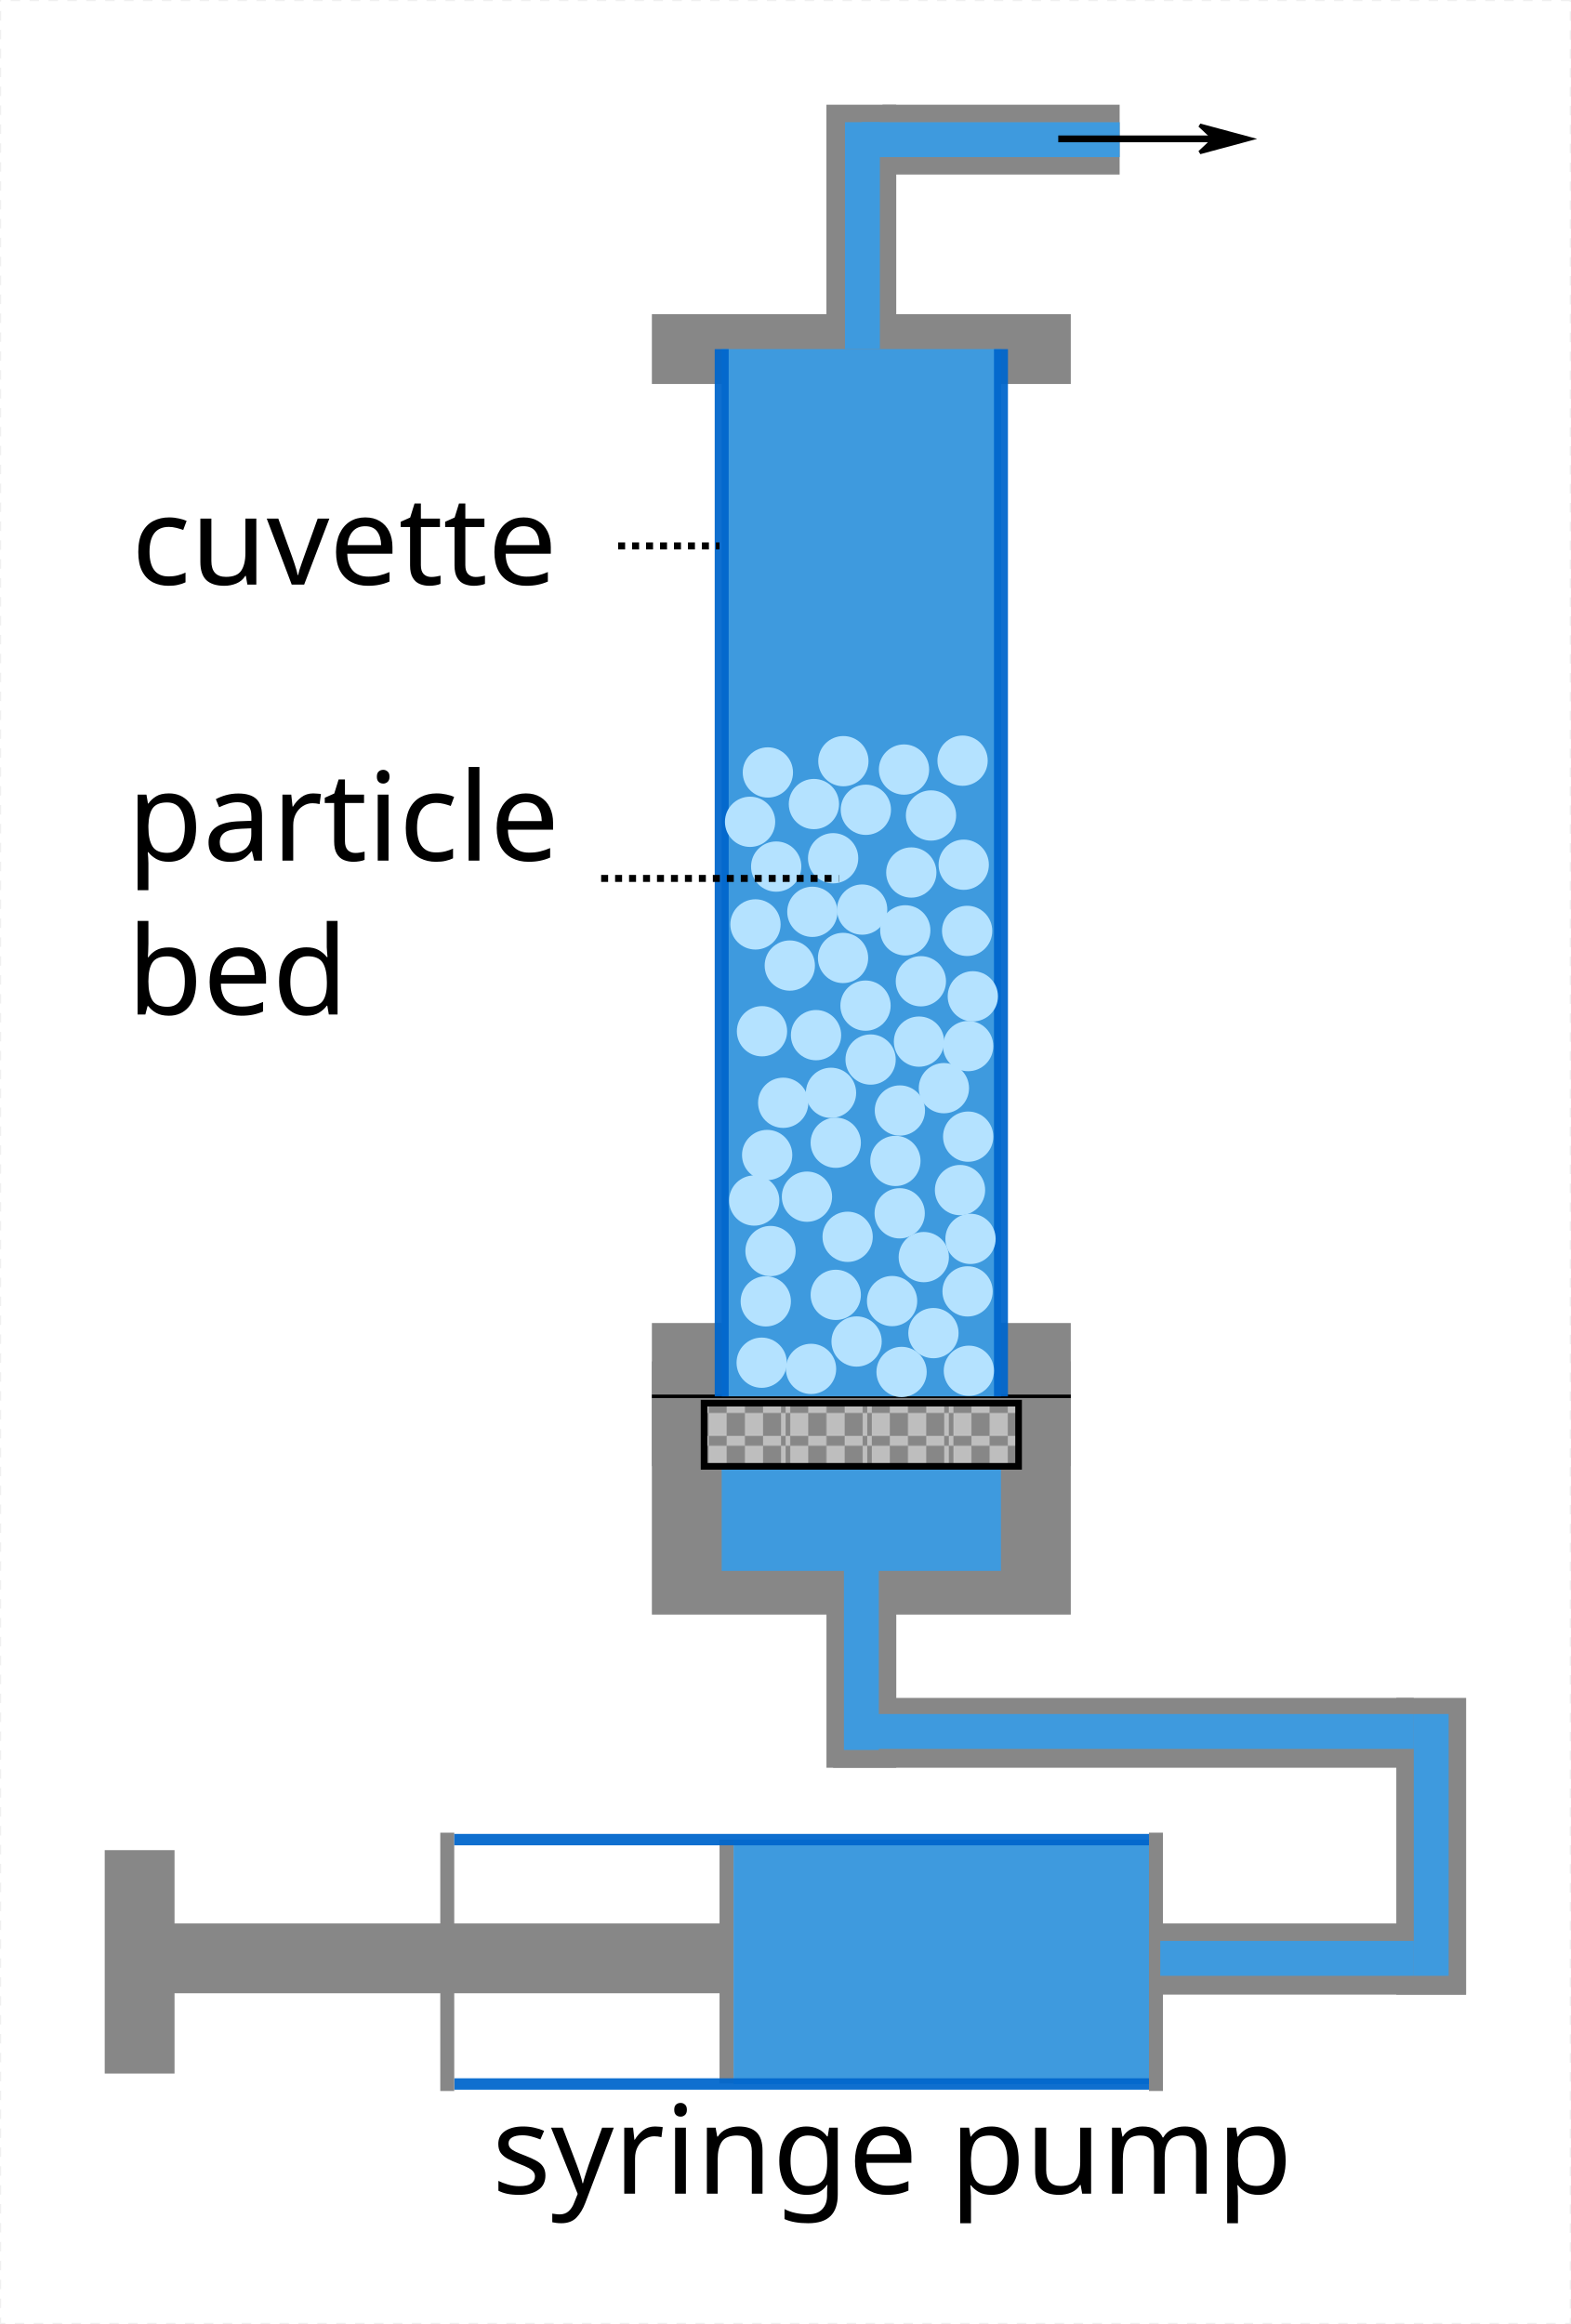
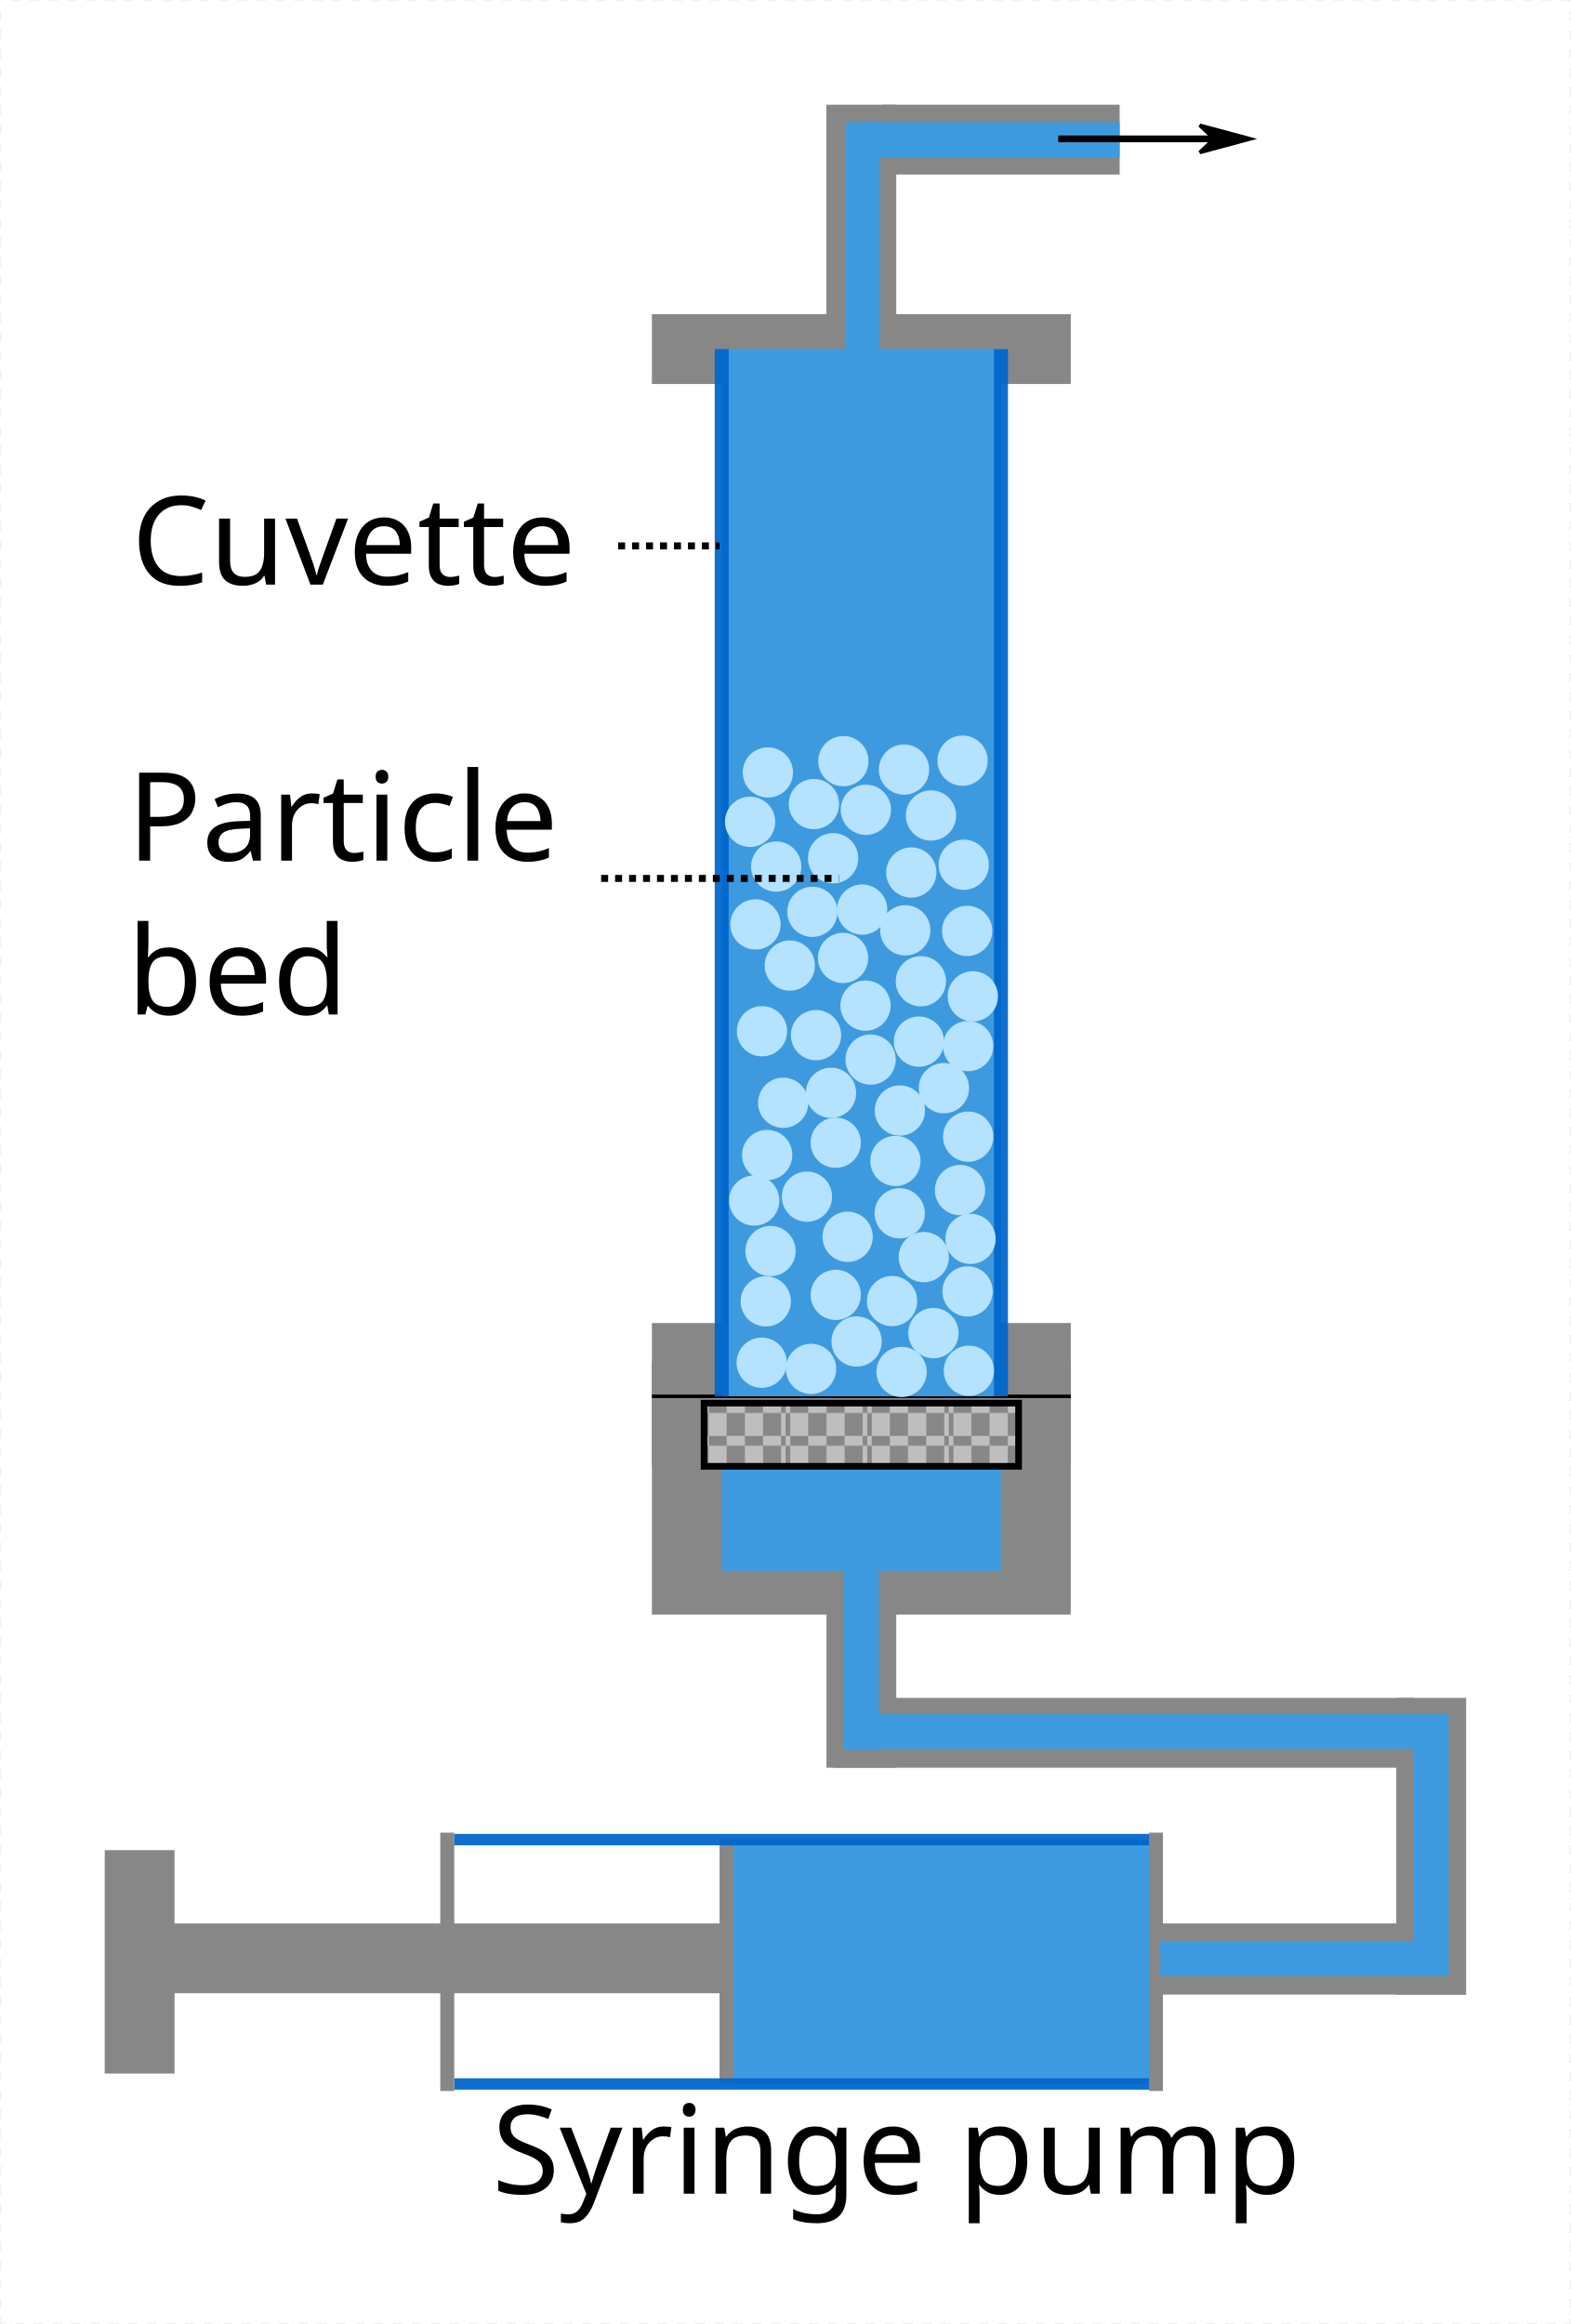
<svg xmlns="http://www.w3.org/2000/svg" xmlns:ns2="http://www.openswatchbook.org/uri/2009/osb" xmlns:xlink="http://www.w3.org/1999/xlink" width="225mm" height="332.871mm" viewBox="0 0 225 332.871" version="1.1" id="svg8">
  <defs id="defs2">
    <marker style="overflow:visible" id="marker4841" refX="0" refY="0" orient="auto">
      <path transform="matrix(0.4,0,0,0.4,4,0)" style="fill:#000000;fill-opacity:1;fill-rule:evenodd;stroke:#000000;stroke-width:1pt;stroke-opacity:1" d="M 0,0 5,-5 -12.5,0 5,5 Z" id="path4839" />
    </marker>
    <marker orient="auto" refY="0" refX="0" id="marker3439" style="overflow:visible">
      <path id="path3437" d="M 0,0 5,-5 -12.5,0 5,5 Z" style="fill:#000000;fill-opacity:1;fill-rule:evenodd;stroke:#000000;stroke-width:1pt;stroke-opacity:1" transform="matrix(-0.4,0,0,-0.4,-4,0)" />
    </marker>
    <marker orient="auto" refY="0" refX="0" id="Arrow2Lstart" style="overflow:visible">
      <path id="path1244" style="fill:#000000;fill-opacity:1;fill-rule:evenodd;stroke:#000000;stroke-width:0.625;stroke-linejoin:round;stroke-opacity:1" d="M 8.719,4.034 -2.207,0.016 8.719,-4.002 c -1.745,2.372 -1.735,5.617 -6e-7,8.035 z" transform="matrix(1.1,0,0,1.1,1.1,0)" />
    </marker>
    <marker orient="auto" refY="0" refX="0" id="Arrow1Lstart" style="overflow:visible">
      <path id="path1226" d="M 0,0 5,-5 -12.5,0 5,5 Z" style="fill:#000000;fill-opacity:1;fill-rule:evenodd;stroke:#000000;stroke-width:1pt;stroke-opacity:1" transform="matrix(0.8,0,0,0.8,10,0)" />
    </marker>
    <marker orient="auto" refY="0" refX="0" id="Arrow1Mend" style="overflow:visible">
      <path id="path1235" d="M 0,0 5,-5 -12.5,0 5,5 Z" style="fill:#000000;fill-opacity:1;fill-rule:evenodd;stroke:#000000;stroke-width:1pt;stroke-opacity:1" transform="matrix(-0.4,0,0,-0.4,-4,0)" />
    </marker>
    <marker orient="auto" refY="0" refX="0" id="Arrow1Lend" style="overflow:visible">
      <path id="path1229" d="M 0,0 5,-5 -12.5,0 5,5 Z" style="fill:#000000;fill-opacity:1;fill-rule:evenodd;stroke:#000000;stroke-width:1pt;stroke-opacity:1" transform="matrix(-0.8,0,0,-0.8,-10,0)" />
    </marker>
    <pattern xlink:href="#pattern2529" id="pattern2535" patternTransform="matrix(0.06870124,0,0,0.1240464,-63.56876,267.9759)" />
    <pattern xlink:href="#pattern2519" id="pattern2529" />
    <pattern xlink:href="#Checkerboardwhite" id="pattern2522" patternTransform="matrix(37.79528,0,0,37.79528,-28.34646,-1009.134)" />
    <pattern id="Checkerboardwhite" patternTransform="translate(0,0) scale(10,10)" height="2" width="2" patternUnits="userSpaceOnUse">
      <rect id="rect1811" height="1" width="1" y="0" x="0" style="fill:white;stroke:none" />
      <rect id="rect1813" height="1" width="1" y="1" x="1" style="fill:white;stroke:none" />
    </pattern>
    <linearGradient id="linearGradient2510" ns2:paint="solid">
      <stop style="stop-color:#878787;stop-opacity:1;" offset="0" id="stop2508" />
    </linearGradient>
    <pattern patternUnits="userSpaceOnUse" width="170.079" height="37.795" patternTransform="matrix(0.2645833,0,0,0.2645833,7.5,267)" id="pattern2519">
      <rect y="0" x="0" height="37.795" width="170.079" id="rect1013" style="opacity:0.459;fill:url(#pattern2522);fill-opacity:1;fill-rule:evenodd;stroke:none;stroke-width:4.042;stroke-linejoin:round;stroke-miterlimit:4;stroke-dasharray:none;stroke-dashoffset:0;stroke-opacity:1" />
    </pattern>
    <pattern patternUnits="userSpaceOnUse" width="170.079" height="37.795" patternTransform="matrix(0.2645833,0,0,0.2645833,7.5,267)" id="pattern2526">
      <rect id="rect2524" y="0" x="0" height="37.795" width="170.079" style="fill:url(#pattern2529);stroke:none;stroke-width:3.78" />
    </pattern>
  </defs>
  <g id="layer1" transform="translate(149.6,-67.00031)">
    <g id="g1613" transform="translate(-23.94749,4.334015)" />
    <g id="g2553">
      <g transform="translate(-81.62797)" id="g2025" />
      <g id="g3196" transform="translate(14.81667)">
        <rect style="opacity:1;fill:#ffffff;fill-opacity:1;fill-rule:evenodd;stroke:#ffffff;stroke-width:0.338;stroke-linejoin:round;stroke-miterlimit:1;stroke-dasharray:1.354, 1.354;stroke-dashoffset:0;stroke-opacity:1" id="rect5055" width="224.662" height="332.533" x="-164.247" y="67.17" />
        <g id="g5156">
          <g transform="matrix(1,0,0,0.53125,10.58333,159.8527)" id="g2605">
            <rect style="opacity:1;fill:#878787;fill-opacity:1;fill-rule:evenodd;stroke:none;stroke-width:2.88;stroke-linejoin:round;stroke-miterlimit:4;stroke-dasharray:none;stroke-dashoffset:0;stroke-opacity:1" id="rect1011" width="80" height="10" x="-363" y="25" transform="rotate(-90)" />
          </g>
          <g transform="rotate(180,-5.443321,204.5)" id="g2605-1">
            <rect y="287" x="0.158" height="10" width="60" id="rect815-7" style="opacity:1;fill:#878787;fill-opacity:1;fill-rule:evenodd;stroke:none;stroke-width:0.227;stroke-linejoin:round;stroke-miterlimit:4;stroke-dasharray:none;stroke-dashoffset:0;stroke-opacity:1" />
            <rect transform="rotate(-90)" y="25.158" x="-327" height="10" width="32" id="rect1011-8" style="opacity:1;fill:#878787;fill-opacity:1;fill-rule:evenodd;stroke:none;stroke-width:1.822;stroke-linejoin:round;stroke-miterlimit:4;stroke-dasharray:none;stroke-dashoffset:0;stroke-opacity:1" />
          </g>
          <rect y="256.5" x="-71.045" height="41.76" width="60" id="rect815" style="opacity:1;fill:#878787;fill-opacity:1;fill-rule:evenodd;stroke:none;stroke-width:0.465;stroke-linejoin:round;stroke-miterlimit:4;stroke-dasharray:none;stroke-dashoffset:0;stroke-opacity:1" />
          <rect style="fill:none;stroke:none" width="45" height="10" x="-63.545" y="267" id="rect2531" />
          <rect style="opacity:1;fill:#878787;fill-opacity:1;fill-rule:evenodd;stroke:none;stroke-width:0.279;stroke-linejoin:round;stroke-miterlimit:4;stroke-dasharray:none;stroke-dashoffset:0;stroke-opacity:1" id="rect815-30" width="60" height="15" x="-71.045" y="262" />
          <path style="fill:none;fill-rule:evenodd;stroke:#000000;stroke-width:0.5;stroke-linecap:butt;stroke-linejoin:miter;stroke-miterlimit:4;stroke-dasharray:none;stroke-opacity:1" d="m -71.045,267 c 20,0 40,0 60,0" id="path2598" />
          <rect transform="scale(-1)" y="-117" x="38.387" height="32.5" width="5" id="rect815-3-8-9" style="opacity:1;fill:#3e9ade;fill-opacity:1;fill-rule:evenodd;stroke:none;stroke-width:0.118;stroke-linejoin:round;stroke-miterlimit:4;stroke-dasharray:none;stroke-dashoffset:0;stroke-opacity:1" />
          <rect style="opacity:1;fill:#3e9ade;fill-opacity:1;fill-rule:evenodd;stroke:none;stroke-width:0.227;stroke-linejoin:round;stroke-miterlimit:4;stroke-dasharray:none;stroke-dashoffset:0;stroke-opacity:1" id="rect815-3" width="40" height="15" x="-61.045" y="277" />
          <rect style="opacity:1;fill:#3e9ade;fill-opacity:1;fill-rule:evenodd;stroke:none;stroke-width:0.719;stroke-linejoin:round;stroke-miterlimit:4;stroke-dasharray:none;stroke-dashoffset:0;stroke-opacity:1" id="rect815-3-2" width="40" height="150" x="-61.045" y="117" />
          <g style="fill:#3e9ade;fill-opacity:1" transform="matrix(1.061384,0,0,1,-73.01899,-0.1673887)" id="g1220">
            <rect transform="rotate(180,30.079,204.5)" y="316.833" x="-4.827" height="10" width="32" id="rect1011-8-3" style="opacity:1;fill:#878787;fill-opacity:1;fill-rule:evenodd;stroke:none;stroke-width:1.822;stroke-linejoin:round;stroke-miterlimit:4;stroke-dasharray:none;stroke-dashoffset:0;stroke-opacity:1" />
            <rect style="opacity:1;fill:#3e9ade;fill-opacity:1;fill-rule:evenodd;stroke:none;stroke-width:0.123;stroke-linejoin:round;stroke-miterlimit:4;stroke-dasharray:none;stroke-dashoffset:0;stroke-opacity:1" id="rect815-3-8-9-6" width="5" height="34.82" x="-89.673" y="30.165" transform="rotate(-90)" />
            <path id="path1224" d="M 56.702,87.058 H 81.63" style="fill:none;fill-rule:evenodd;stroke:#000000;stroke-width:0.971;stroke-linecap:butt;stroke-linejoin:miter;stroke-miterlimit:4;stroke-dasharray:none;stroke-opacity:1;marker-end:url(#Arrow1Mend)" />
          </g>
          <path style="fill:#0066cc;fill-rule:evenodd;stroke:#0066cc;stroke-width:2;stroke-linecap:butt;stroke-linejoin:miter;stroke-miterlimit:4;stroke-dasharray:none;stroke-opacity:0.941" d="m -21.045,117 c 0,50 0,100 0,150" id="path2635" />
          <path style="fill:#0066cc;fill-rule:evenodd;stroke:#0066cc;stroke-width:2;stroke-linecap:butt;stroke-linejoin:miter;stroke-miterlimit:4;stroke-dasharray:none;stroke-opacity:0.941" d="m -61.045,117 c 0,50 0,100 0,150" id="path2635-7" />
          <rect style="fill:url(#pattern2535);stroke:#000000;stroke-width:0.952;stroke-opacity:1" width="45.048" height="9.048" x="-63.569" y="267.976" id="rect2533" />
          <circle style="opacity:1;fill:#b4e2ff;fill-opacity:1;fill-rule:evenodd;stroke:none;stroke-width:2.385;stroke-linejoin:round;stroke-miterlimit:4;stroke-dasharray:none;stroke-dashoffset:0;stroke-opacity:0.941" id="path2665-772" cx="-54.053" cy="246.19" r="3.6" />
          <circle style="opacity:1;fill:#b4e2ff;fill-opacity:1;fill-rule:evenodd;stroke:none;stroke-width:2.385;stroke-linejoin:round;stroke-miterlimit:4;stroke-dasharray:none;stroke-dashoffset:0;stroke-opacity:0.941" id="path2665-5-2" cx="-43.006" cy="-244.151" r="3.6" transform="scale(1,-1)" />
          <circle style="opacity:1;fill:#b4e2ff;fill-opacity:1;fill-rule:evenodd;stroke:none;stroke-width:2.385;stroke-linejoin:round;stroke-miterlimit:4;stroke-dasharray:none;stroke-dashoffset:0;stroke-opacity:0.941" id="path2665-8-0" cx="-44.707" cy="252.466" r="3.6" />
          <circle style="opacity:1;fill:#b4e2ff;fill-opacity:1;fill-rule:evenodd;stroke:none;stroke-width:2.385;stroke-linejoin:round;stroke-miterlimit:4;stroke-dasharray:none;stroke-dashoffset:0;stroke-opacity:0.941" id="path2665-96-8" cx="-54.534" cy="232.434" r="3.6" />
          <circle style="opacity:1;fill:#b4e2ff;fill-opacity:1;fill-rule:evenodd;stroke:none;stroke-width:2.385;stroke-linejoin:round;stroke-miterlimit:4;stroke-dasharray:none;stroke-dashoffset:0;stroke-opacity:0.941" id="path2665-56-6" cx="-44.709" cy="230.676" r="3.6" />
          <circle style="opacity:1;fill:#b4e2ff;fill-opacity:1;fill-rule:evenodd;stroke:none;stroke-width:2.385;stroke-linejoin:round;stroke-miterlimit:4;stroke-dasharray:none;stroke-dashoffset:0;stroke-opacity:0.941" id="path2665-40-9" cx="-56.387" cy="238.956" r="3.6" />
          <circle style="opacity:1;fill:#b4e2ff;fill-opacity:1;fill-rule:evenodd;stroke:none;stroke-width:2.385;stroke-linejoin:round;stroke-miterlimit:4;stroke-dasharray:none;stroke-dashoffset:0;stroke-opacity:0.941" id="path2665-89-8" cx="-54.732" cy="253.394" r="3.6" />
          <circle style="opacity:1;fill:#b4e2ff;fill-opacity:1;fill-rule:evenodd;stroke:none;stroke-width:2.385;stroke-linejoin:round;stroke-miterlimit:4;stroke-dasharray:none;stroke-dashoffset:0;stroke-opacity:0.941" id="path2665-60-3" cx="-55.318" cy="262.183" r="3.6" />
          <circle style="opacity:1;fill:#b4e2ff;fill-opacity:1;fill-rule:evenodd;stroke:none;stroke-width:2.385;stroke-linejoin:round;stroke-miterlimit:4;stroke-dasharray:none;stroke-dashoffset:0;stroke-opacity:0.941" id="path2665-78" cx="-40.446" cy="211.038" r="3.6" />
          <circle style="opacity:1;fill:#b4e2ff;fill-opacity:1;fill-rule:evenodd;stroke:none;stroke-width:2.385;stroke-linejoin:round;stroke-miterlimit:4;stroke-dasharray:none;stroke-dashoffset:0;stroke-opacity:0.941" id="path2665-4-7" cx="-25.075" cy="209.705" r="3.6" />
          <circle style="opacity:1;fill:#b4e2ff;fill-opacity:1;fill-rule:evenodd;stroke:none;stroke-width:2.385;stroke-linejoin:round;stroke-miterlimit:4;stroke-dasharray:none;stroke-dashoffset:0;stroke-opacity:0.941" id="path2665-94-9" cx="-32.516" cy="207.548" r="3.6" />
          <circle style="opacity:1;fill:#b4e2ff;fill-opacity:1;fill-rule:evenodd;stroke:none;stroke-width:2.385;stroke-linejoin:round;stroke-miterlimit:4;stroke-dasharray:none;stroke-dashoffset:0;stroke-opacity:0.941" id="path2665-5-0" cx="-34.75" cy="-200.256" r="3.6" transform="scale(1,-1)" />
          <circle style="opacity:1;fill:#b4e2ff;fill-opacity:1;fill-rule:evenodd;stroke:none;stroke-width:2.385;stroke-linejoin:round;stroke-miterlimit:4;stroke-dasharray:none;stroke-dashoffset:0;stroke-opacity:0.941" id="path2665-53-13" cx="-32.786" cy="216.194" r="3.6" />
          <circle style="opacity:1;fill:#b4e2ff;fill-opacity:1;fill-rule:evenodd;stroke:none;stroke-width:2.385;stroke-linejoin:round;stroke-miterlimit:4;stroke-dasharray:none;stroke-dashoffset:0;stroke-opacity:0.941" id="path2665-96-7" cx="-40.927" cy="197.282" r="3.6" />
          <circle style="opacity:1;fill:#b4e2ff;fill-opacity:1;fill-rule:evenodd;stroke:none;stroke-width:2.385;stroke-linejoin:round;stroke-miterlimit:4;stroke-dasharray:none;stroke-dashoffset:0;stroke-opacity:0.941" id="path2665-12-9" cx="-25.743" cy="216.833" r="3.6" />
          <circle style="opacity:1;fill:#b4e2ff;fill-opacity:1;fill-rule:evenodd;stroke:none;stroke-width:2.385;stroke-linejoin:round;stroke-miterlimit:4;stroke-dasharray:none;stroke-dashoffset:0;stroke-opacity:0.941" id="path2665-47-0" cx="-25.89" cy="200.335" r="3.6" />
          <circle style="opacity:1;fill:#b4e2ff;fill-opacity:1;fill-rule:evenodd;stroke:none;stroke-width:2.385;stroke-linejoin:round;stroke-miterlimit:4;stroke-dasharray:none;stroke-dashoffset:0;stroke-opacity:0.941" id="path2665-06-51" cx="-43.664" cy="204.21" r="3.6" />
          <circle style="opacity:1;fill:#b4e2ff;fill-opacity:1;fill-rule:evenodd;stroke:none;stroke-width:2.385;stroke-linejoin:round;stroke-miterlimit:4;stroke-dasharray:none;stroke-dashoffset:0;stroke-opacity:0.941" id="path2665-70-1" cx="-39.716" cy="218.762" r="3.6" />
          <circle style="opacity:1;fill:#b4e2ff;fill-opacity:1;fill-rule:evenodd;stroke:none;stroke-width:2.385;stroke-linejoin:round;stroke-miterlimit:4;stroke-dasharray:none;stroke-dashoffset:0;stroke-opacity:0.941" id="path2665-704" cx="-54.431" cy="177.639" r="3.6" />
          <circle style="opacity:1;fill:#b4e2ff;fill-opacity:1;fill-rule:evenodd;stroke:none;stroke-width:2.385;stroke-linejoin:round;stroke-miterlimit:4;stroke-dasharray:none;stroke-dashoffset:0;stroke-opacity:0.941" id="path2665-4-0" cx="-40.397" cy="182.988" r="3.6" />
          <circle style="opacity:1;fill:#b4e2ff;fill-opacity:1;fill-rule:evenodd;stroke:none;stroke-width:2.385;stroke-linejoin:round;stroke-miterlimit:4;stroke-dasharray:none;stroke-dashoffset:0;stroke-opacity:0.941" id="path2665-94-51" cx="-47.837" cy="182.167" r="3.6" />
          <circle style="opacity:1;fill:#b4e2ff;fill-opacity:1;fill-rule:evenodd;stroke:none;stroke-width:2.385;stroke-linejoin:round;stroke-miterlimit:4;stroke-dasharray:none;stroke-dashoffset:0;stroke-opacity:0.941" id="path2665-0-96" cx="-31.065" cy="183.805" r="3.6" />
          <circle style="opacity:1;fill:#b4e2ff;fill-opacity:1;fill-rule:evenodd;stroke:none;stroke-width:2.385;stroke-linejoin:round;stroke-miterlimit:4;stroke-dasharray:none;stroke-dashoffset:0;stroke-opacity:0.941" id="path2665-8-4" cx="-45.085" cy="189.929" r="3.6" />
          <circle style="opacity:1;fill:#b4e2ff;fill-opacity:1;fill-rule:evenodd;stroke:none;stroke-width:2.385;stroke-linejoin:round;stroke-miterlimit:4;stroke-dasharray:none;stroke-dashoffset:0;stroke-opacity:0.941" id="path2665-82-0" cx="-33.886" cy="191.971" r="3.6" />
          <circle style="opacity:1;fill:#b4e2ff;fill-opacity:1;fill-rule:evenodd;stroke:none;stroke-width:2.385;stroke-linejoin:round;stroke-miterlimit:4;stroke-dasharray:none;stroke-dashoffset:0;stroke-opacity:0.941" id="path2665-12-63" cx="-26.378" cy="190.856" r="3.6" />
          <circle style="opacity:1;fill:#b4e2ff;fill-opacity:1;fill-rule:evenodd;stroke:none;stroke-width:2.385;stroke-linejoin:round;stroke-miterlimit:4;stroke-dasharray:none;stroke-dashoffset:0;stroke-opacity:0.941" id="path2665-90-4" cx="-34.931" cy="177.225" r="3.6" />
          <circle style="opacity:1;fill:#b4e2ff;fill-opacity:1;fill-rule:evenodd;stroke:none;stroke-width:2.385;stroke-linejoin:round;stroke-miterlimit:4;stroke-dasharray:none;stroke-dashoffset:0;stroke-opacity:0.941" id="path2665-56-9" cx="-43.617" cy="176.023" r="3.6" />
          <circle style="opacity:1;fill:#b4e2ff;fill-opacity:1;fill-rule:evenodd;stroke:none;stroke-width:2.385;stroke-linejoin:round;stroke-miterlimit:4;stroke-dasharray:none;stroke-dashoffset:0;stroke-opacity:0.941" id="path2665-62-5" cx="-56.981" cy="184.709" r="3.6" />
          <circle style="opacity:1;fill:#b4e2ff;fill-opacity:1;fill-rule:evenodd;stroke:none;stroke-width:2.385;stroke-linejoin:round;stroke-miterlimit:4;stroke-dasharray:none;stroke-dashoffset:0;stroke-opacity:0.941" id="path2665-60-1" cx="-53.239" cy="191.123" r="3.6" />
          <circle style="opacity:1;fill:#b4e2ff;fill-opacity:1;fill-rule:evenodd;stroke:none;stroke-width:2.385;stroke-linejoin:round;stroke-miterlimit:4;stroke-dasharray:none;stroke-dashoffset:0;stroke-opacity:0.941" id="path2665-902" cx="-32.098" cy="247.057" r="3.6" />
          <circle style="opacity:1;fill:#b4e2ff;fill-opacity:1;fill-rule:evenodd;stroke:none;stroke-width:2.385;stroke-linejoin:round;stroke-miterlimit:4;stroke-dasharray:none;stroke-dashoffset:0;stroke-opacity:0.941" id="path2665-9-47" cx="-26.91" cy="237.458" r="3.6" />
          <circle style="opacity:1;fill:#b4e2ff;fill-opacity:1;fill-rule:evenodd;stroke:none;stroke-width:2.385;stroke-linejoin:round;stroke-miterlimit:4;stroke-dasharray:none;stroke-dashoffset:0;stroke-opacity:0.941" id="path2665-94-6" cx="-48.832" cy="238.403" r="3.6" />
          <circle style="opacity:1;fill:#b4e2ff;fill-opacity:1;fill-rule:evenodd;stroke:none;stroke-width:2.385;stroke-linejoin:round;stroke-miterlimit:4;stroke-dasharray:none;stroke-dashoffset:0;stroke-opacity:0.941" id="path2665-1-3" cx="-25.407" cy="244.447" r="3.6" />
          <circle style="opacity:1;fill:#b4e2ff;fill-opacity:1;fill-rule:evenodd;stroke:none;stroke-width:2.385;stroke-linejoin:round;stroke-miterlimit:4;stroke-dasharray:none;stroke-dashoffset:0;stroke-opacity:0.941" id="path2665-7-38" cx="-25.827" cy="251.968" r="3.6" />
          <circle style="opacity:1;fill:#b4e2ff;fill-opacity:1;fill-rule:evenodd;stroke:none;stroke-width:2.385;stroke-linejoin:round;stroke-miterlimit:4;stroke-dasharray:none;stroke-dashoffset:0;stroke-opacity:0.941" id="path2665-47-35" cx="-25.74" cy="229.805" r="3.6" />
          <circle style="opacity:1;fill:#b4e2ff;fill-opacity:1;fill-rule:evenodd;stroke:none;stroke-width:2.385;stroke-linejoin:round;stroke-miterlimit:4;stroke-dasharray:none;stroke-dashoffset:0;stroke-opacity:0.941" id="path2665-64-0" cx="-35.551" cy="240.785" r="3.6" />
          <circle style="opacity:1;fill:#b4e2ff;fill-opacity:1;fill-rule:evenodd;stroke:none;stroke-width:2.385;stroke-linejoin:round;stroke-miterlimit:4;stroke-dasharray:none;stroke-dashoffset:0;stroke-opacity:0.941" id="path2665-60-59" cx="-30.717" cy="257.947" r="3.6" />
          <circle style="opacity:1;fill:#b4e2ff;fill-opacity:1;fill-rule:evenodd;stroke:none;stroke-width:2.385;stroke-linejoin:round;stroke-miterlimit:4;stroke-dasharray:none;stroke-dashoffset:0;stroke-opacity:0.941" id="path2665-4-4" cx="-47.534" cy="215.266" r="3.6" />
          <circle style="opacity:1;fill:#b4e2ff;fill-opacity:1;fill-rule:evenodd;stroke:none;stroke-width:2.385;stroke-linejoin:round;stroke-miterlimit:4;stroke-dasharray:none;stroke-dashoffset:0;stroke-opacity:0.941" id="path2665-8-08" cx="-52.235" cy="224.954" r="3.6" />
          <circle style="opacity:1;fill:#b4e2ff;fill-opacity:1;fill-rule:evenodd;stroke:none;stroke-width:2.385;stroke-linejoin:round;stroke-miterlimit:4;stroke-dasharray:none;stroke-dashoffset:0;stroke-opacity:0.941" id="path2665-49-6" cx="-55.273" cy="214.707" r="3.6" />
          <circle style="opacity:1;fill:#b4e2ff;fill-opacity:1;fill-rule:evenodd;stroke:none;stroke-width:2.385;stroke-linejoin:round;stroke-miterlimit:4;stroke-dasharray:none;stroke-dashoffset:0;stroke-opacity:0.941" id="path2665-02-5" cx="-51.29" cy="205.299" r="3.6" />
          <circle style="opacity:1;fill:#b4e2ff;fill-opacity:1;fill-rule:evenodd;stroke:none;stroke-width:2.385;stroke-linejoin:round;stroke-miterlimit:4;stroke-dasharray:none;stroke-dashoffset:0;stroke-opacity:0.941" id="path2665-56-1" cx="-56.207" cy="199.407" r="3.6" />
          <circle style="opacity:1;fill:#b4e2ff;fill-opacity:1;fill-rule:evenodd;stroke:none;stroke-width:2.385;stroke-linejoin:round;stroke-miterlimit:4;stroke-dasharray:none;stroke-dashoffset:0;stroke-opacity:0.941" id="path2665-48-4" cx="-35.28" cy="263.506" r="3.6" />
          <circle style="opacity:1;fill:#b4e2ff;fill-opacity:1;fill-rule:evenodd;stroke:none;stroke-width:2.385;stroke-linejoin:round;stroke-miterlimit:4;stroke-dasharray:none;stroke-dashoffset:0;stroke-opacity:0.941" id="path2665-56-12-2" cx="-41.723" cy="259.146" r="3.6" />
          <circle style="opacity:1;fill:#b4e2ff;fill-opacity:1;fill-rule:evenodd;stroke:none;stroke-width:2.385;stroke-linejoin:round;stroke-miterlimit:4;stroke-dasharray:none;stroke-dashoffset:0;stroke-opacity:0.941" id="path2665-56-2-7" cx="-36.641" cy="253.356" r="3.6" />
          <circle style="opacity:1;fill:#b4e2ff;fill-opacity:1;fill-rule:evenodd;stroke:none;stroke-width:2.385;stroke-linejoin:round;stroke-miterlimit:4;stroke-dasharray:none;stroke-dashoffset:0;stroke-opacity:0.941" id="path2665-48-4-2" cx="-25.641" cy="263.337" r="3.6" />
          <circle r="3.6" style="opacity:1;fill:#b4e2ff;fill-opacity:1;fill-rule:evenodd;stroke:none;stroke-width:2.385;stroke-linejoin:round;stroke-miterlimit:4;stroke-dasharray:none;stroke-dashoffset:0;stroke-opacity:0.941" id="path2665-48-4-8-3" cx="-48.248" cy="263.07" />
          <circle style="opacity:1;fill:#b4e2ff;fill-opacity:1;fill-rule:evenodd;stroke:none;stroke-width:2.385;stroke-linejoin:round;stroke-miterlimit:4;stroke-dasharray:none;stroke-dashoffset:0;stroke-opacity:0.941" id="path2665-48-4-8-00" cx="-35.521" cy="226.061" r="3.6" />
          <circle style="opacity:1;fill:#b4e2ff;fill-opacity:1;fill-rule:evenodd;stroke:none;stroke-width:2.385;stroke-linejoin:round;stroke-miterlimit:4;stroke-dasharray:none;stroke-dashoffset:0;stroke-opacity:0.941" id="path2665-48-4-8-34" cx="-29.217" cy="222.86" r="3.6" />
          <circle style="opacity:1;fill:#b4e2ff;fill-opacity:1;fill-rule:evenodd;stroke:none;stroke-width:2.385;stroke-linejoin:round;stroke-miterlimit:4;stroke-dasharray:none;stroke-dashoffset:0;stroke-opacity:0.941" id="path2665-48-4-8-25" cx="-36.166" cy="233.283" r="3.6" />
          <circle style="opacity:1;fill:#b4e2ff;fill-opacity:1;fill-rule:evenodd;stroke:none;stroke-width:2.385;stroke-linejoin:round;stroke-miterlimit:4;stroke-dasharray:none;stroke-dashoffset:0;stroke-opacity:0.941" id="path2665-48-4-8-4" cx="-45.387" cy="223.528" r="3.6" />
          <circle style="opacity:1;fill:#b4e2ff;fill-opacity:1;fill-rule:evenodd;stroke:none;stroke-width:2.385;stroke-linejoin:round;stroke-miterlimit:4;stroke-dasharray:none;stroke-dashoffset:0;stroke-opacity:0.941" id="path2665-48-4-8-6-4" cx="-48.059" cy="197.603" r="3.6" />
          <circle style="opacity:1;fill:#b4e2ff;fill-opacity:1;fill-rule:evenodd;stroke:none;stroke-width:2.385;stroke-linejoin:round;stroke-miterlimit:4;stroke-dasharray:none;stroke-dashoffset:0;stroke-opacity:0.941" id="path2665-48-4-8-6-37" cx="-26.544" cy="175.954" r="3.6" />
          <text xml:space="preserve" style="font-style:normal;font-variant:normal;font-weight:normal;font-stretch:normal;font-size:17.639px;line-height:125%;font-family:sans-serif;-inkscape-font-specification:'sans-serif, Normal';font-variant-ligatures:normal;font-variant-caps:normal;font-variant-numeric:normal;font-feature-settings:normal;text-align:start;letter-spacing:0px;word-spacing:0px;writing-mode:lr-tb;text-anchor:start;fill:#000000;fill-opacity:1;stroke:none;stroke-width:0.265px;stroke-linecap:butt;stroke-linejoin:miter;stroke-opacity:1" x="-146.208" y="190.265" id="text3738">
-             <tspan id="tspan3736" x="-146.208" y="190.265" style="font-style:normal;font-variant:normal;font-weight:normal;font-stretch:normal;font-size:17.639px;font-family:sans-serif;-inkscape-font-specification:'sans-serif, Normal';font-variant-ligatures:normal;font-variant-caps:normal;font-variant-numeric:normal;font-feature-settings:normal;text-align:start;writing-mode:lr-tb;text-anchor:start;stroke-width:0.265px">particle</tspan>
+             <tspan id="tspan3736" x="-146.208" y="190.265" style="font-style:normal;font-variant:normal;font-weight:normal;font-stretch:normal;font-size:17.639px;font-family:sans-serif;-inkscape-font-specification:'sans-serif, Normal';font-variant-ligatures:normal;font-variant-caps:normal;font-variant-numeric:normal;font-feature-settings:normal;text-align:start;writing-mode:lr-tb;text-anchor:start;stroke-width:0.265px">Particle</tspan>
            <tspan x="-146.208" y="212.313" style="font-style:normal;font-variant:normal;font-weight:normal;font-stretch:normal;font-size:17.639px;font-family:sans-serif;-inkscape-font-specification:'sans-serif, Normal';font-variant-ligatures:normal;font-variant-caps:normal;font-variant-numeric:normal;font-feature-settings:normal;text-align:start;writing-mode:lr-tb;text-anchor:start;stroke-width:0.265px" id="tspan3740">bed</tspan>
          </text>
          <text xml:space="preserve" style="font-style:normal;font-variant:normal;font-weight:normal;font-stretch:normal;font-size:17.639px;line-height:125%;font-family:sans-serif;-inkscape-font-specification:'sans-serif, Normal';font-variant-ligatures:normal;font-variant-caps:normal;font-variant-numeric:normal;font-feature-settings:normal;text-align:start;letter-spacing:0px;word-spacing:0px;writing-mode:lr-tb;text-anchor:start;fill:#000000;fill-opacity:1;stroke:none;stroke-width:0.265px;stroke-linecap:butt;stroke-linejoin:miter;stroke-opacity:1" x="-145.579" y="150.733" id="text3744">
-             <tspan x="-145.579" y="150.733" style="font-style:normal;font-variant:normal;font-weight:normal;font-stretch:normal;font-size:17.639px;font-family:sans-serif;-inkscape-font-specification:'sans-serif, Normal';font-variant-ligatures:normal;font-variant-caps:normal;font-variant-numeric:normal;font-feature-settings:normal;text-align:start;writing-mode:lr-tb;text-anchor:start;stroke-width:0.265px" id="tspan3746">cuvette</tspan>
+             <tspan x="-145.579" y="150.733" style="font-style:normal;font-variant:normal;font-weight:normal;font-stretch:normal;font-size:17.639px;font-family:sans-serif;-inkscape-font-specification:'sans-serif, Normal';font-variant-ligatures:normal;font-variant-caps:normal;font-variant-numeric:normal;font-feature-settings:normal;text-align:start;writing-mode:lr-tb;text-anchor:start;stroke-width:0.265px" id="tspan3746">Cuvette</tspan>
          </text>
          <path style="fill:none;fill-rule:evenodd;stroke:#000000;stroke-width:1;stroke-linecap:butt;stroke-linejoin:miter;stroke-miterlimit:4;stroke-dasharray:1, 1;stroke-dashoffset:0;stroke-opacity:1" d="m -78.313,192.818 h 34.04" id="path3750" />
          <path style="fill:none;fill-rule:evenodd;stroke:#000000;stroke-width:1;stroke-linecap:butt;stroke-linejoin:miter;stroke-miterlimit:4;stroke-dasharray:1, 1;stroke-dashoffset:0;stroke-opacity:1" d="m -75.878,145.193 h 14.523" id="path3760" />
          <g transform="matrix(1,0,0,0.3472222,-71.03887,196.1593)" id="g2605-8">
            <rect style="opacity:1;fill:#878787;fill-opacity:1;fill-rule:evenodd;stroke:none;stroke-width:2.774;stroke-linejoin:round;stroke-miterlimit:4;stroke-dasharray:none;stroke-dashoffset:0;stroke-opacity:1" id="rect1011-0" width="74.227" height="10" x="-357.227" y="25" transform="rotate(-90)" />
          </g>
          <text id="text2539-4" y="381.202" x="-93.949" style="font-style:normal;font-variant:normal;font-weight:normal;font-stretch:normal;font-size:17.639px;line-height:125%;font-family:sans-serif;-inkscape-font-specification:'sans-serif, Normal';font-variant-ligatures:normal;font-variant-caps:normal;font-variant-numeric:normal;font-feature-settings:normal;text-align:start;letter-spacing:0px;word-spacing:0px;writing-mode:lr-tb;text-anchor:start;fill:#000000;fill-opacity:1;stroke:none;stroke-width:0.265px;stroke-linecap:butt;stroke-linejoin:miter;stroke-opacity:1" xml:space="preserve">
-             <tspan style="font-style:normal;font-variant:normal;font-weight:normal;font-stretch:normal;font-size:17.639px;font-family:sans-serif;-inkscape-font-specification:'sans-serif, Normal';font-variant-ligatures:normal;font-variant-caps:normal;font-variant-numeric:normal;font-feature-settings:normal;text-align:start;writing-mode:lr-tb;text-anchor:start;stroke-width:0.265px" y="381.202" x="-93.949" id="tspan2537-5">syringe pump</tspan>
+             <tspan style="font-style:normal;font-variant:normal;font-weight:normal;font-stretch:normal;font-size:17.639px;font-family:sans-serif;-inkscape-font-specification:'sans-serif, Normal';font-variant-ligatures:normal;font-variant-caps:normal;font-variant-numeric:normal;font-feature-settings:normal;text-align:start;writing-mode:lr-tb;text-anchor:start;stroke-width:0.265px" y="381.202" x="-93.949" id="tspan2537-5">Syringe pump</tspan>
            <tspan id="tspan2541-9" style="font-style:normal;font-variant:normal;font-weight:normal;font-stretch:normal;font-size:17.639px;font-family:sans-serif;-inkscape-font-specification:'sans-serif, Normal';font-variant-ligatures:normal;font-variant-caps:normal;font-variant-numeric:normal;font-feature-settings:normal;text-align:start;writing-mode:lr-tb;text-anchor:start;stroke-width:0.265px" y="403.251" x="-93.949" />
          </text>
          <rect transform="rotate(90)" style="opacity:1;fill:#3e9ade;fill-opacity:1;fill-rule:evenodd;stroke:none;stroke-width:0.426;stroke-linejoin:round;stroke-miterlimit:4;stroke-dasharray:none;stroke-dashoffset:0;stroke-opacity:1" id="rect815-3-2-1" width="35" height="60" x="330.497" y="-0.646" />
          <rect transform="rotate(90)" y="59.354" x="330.497" height="2" width="34.931" id="rect1011-7-9-9" style="opacity:1;fill:#878787;fill-opacity:1;fill-rule:evenodd;stroke:none;stroke-width:0.851;stroke-linejoin:round;stroke-miterlimit:4;stroke-dasharray:none;stroke-dashoffset:0;stroke-opacity:1" />
          <g transform="translate(-13.36416,4.496528)" id="g1595">
            <rect transform="rotate(-90)" y="-136.053" x="-359.503" height="10" width="32" id="rect1011-7" style="opacity:1;fill:#878787;fill-opacity:1;fill-rule:evenodd;stroke:none;stroke-width:1.822;stroke-linejoin:round;stroke-miterlimit:4;stroke-dasharray:none;stroke-dashoffset:0;stroke-opacity:1" />
            <rect y="338.003" x="-130.279" height="10" width="82.669" id="rect1011-7-0" style="opacity:1;fill:#878787;fill-opacity:1;fill-rule:evenodd;stroke:none;stroke-width:2.928;stroke-linejoin:round;stroke-miterlimit:4;stroke-dasharray:none;stroke-dashoffset:0;stroke-opacity:1" />
            <path id="path2635-7-1-9" d="m 14.01,361 c -33.333,0 -66.666,0 -100,0" style="fill:#0066cc;fill-rule:evenodd;stroke:#0066cc;stroke-width:1.633;stroke-linecap:butt;stroke-linejoin:miter;stroke-miterlimit:4;stroke-dasharray:none;stroke-opacity:0.941" />
            <rect transform="rotate(90)" y="85.99" x="325.003" height="2" width="37" id="rect1011-7-9" style="opacity:1;fill:#878787;fill-opacity:1;fill-rule:evenodd;stroke:none;stroke-width:0.876;stroke-linejoin:round;stroke-miterlimit:4;stroke-dasharray:none;stroke-dashoffset:0;stroke-opacity:1" />
            <rect y="338.003" x="15.137" height="10.189" width="43.78" id="rect1011-7-0-8" style="opacity:1;fill:#878787;fill-opacity:1;fill-rule:evenodd;stroke:none;stroke-width:2.151;stroke-linejoin:round;stroke-miterlimit:4;stroke-dasharray:none;stroke-dashoffset:0;stroke-opacity:1" />
            <path id="path2635-7-1" d="m 14.01,326 c -33.333,0 -66.666,0 -100,0" style="fill:#0066cc;fill-rule:evenodd;stroke:#0066cc;stroke-width:1.633;stroke-linecap:butt;stroke-linejoin:miter;stroke-miterlimit:4;stroke-dasharray:none;stroke-opacity:0.941" />
            <rect transform="rotate(90)" y="-15.522" x="325" height="2" width="37" id="rect1011-7-9-0" style="opacity:1;fill:#878787;fill-opacity:1;fill-rule:evenodd;stroke:none;stroke-width:0.876;stroke-linejoin:round;stroke-miterlimit:4;stroke-dasharray:none;stroke-dashoffset:0;stroke-opacity:1" />
          </g>
          <rect transform="rotate(90)" style="opacity:1;fill:#3e9ade;fill-opacity:1;fill-rule:evenodd;stroke:none;stroke-width:0.125;stroke-linejoin:round;stroke-miterlimit:4;stroke-dasharray:none;stroke-dashoffset:0;stroke-opacity:1" id="rect815-3-8-8" width="5" height="36.311" x="345" y="-38.083" />
          <rect y="-320.196" x="-38.083" height="10" width="83.164" id="rect1011-7-0-8-8" style="opacity:1;fill:#878787;fill-opacity:1;fill-rule:evenodd;stroke:none;stroke-width:2.937;stroke-linejoin:round;stroke-miterlimit:4;stroke-dasharray:none;stroke-dashoffset:0;stroke-opacity:1" transform="scale(-1)" />
          <rect style="opacity:1;fill:#3e9ade;fill-opacity:1;fill-rule:evenodd;stroke:none;stroke-width:0.188;stroke-linejoin:round;stroke-miterlimit:4;stroke-dasharray:none;stroke-dashoffset:0;stroke-opacity:1" id="rect815-3-8-8-4" width="5" height="81.56" x="-317.5" y="-43.477" transform="rotate(-90)" />
          <rect style="opacity:1;fill:#3e9ade;fill-opacity:1;fill-rule:evenodd;stroke:none;stroke-width:0.127;stroke-linejoin:round;stroke-miterlimit:4;stroke-dasharray:none;stroke-dashoffset:0;stroke-opacity:1" id="rect815-3-8" width="5" height="37.5" x="38.083" y="312.5" />
          <rect style="opacity:1;fill:#3e9ade;fill-opacity:1;fill-rule:evenodd;stroke:none;stroke-width:0.105;stroke-linejoin:round;stroke-miterlimit:4;stroke-dasharray:none;stroke-dashoffset:0;stroke-opacity:1" id="rect815-3-8-97" width="5" height="25.815" x="-43.539" y="291.838" />
        </g>
      </g>
    </g>
    <g id="g3406" transform="translate(46.86906,-7.559524)" style="stroke-width:2.5;stroke-miterlimit:4;stroke-dasharray:none" />
  </g>
</svg>
